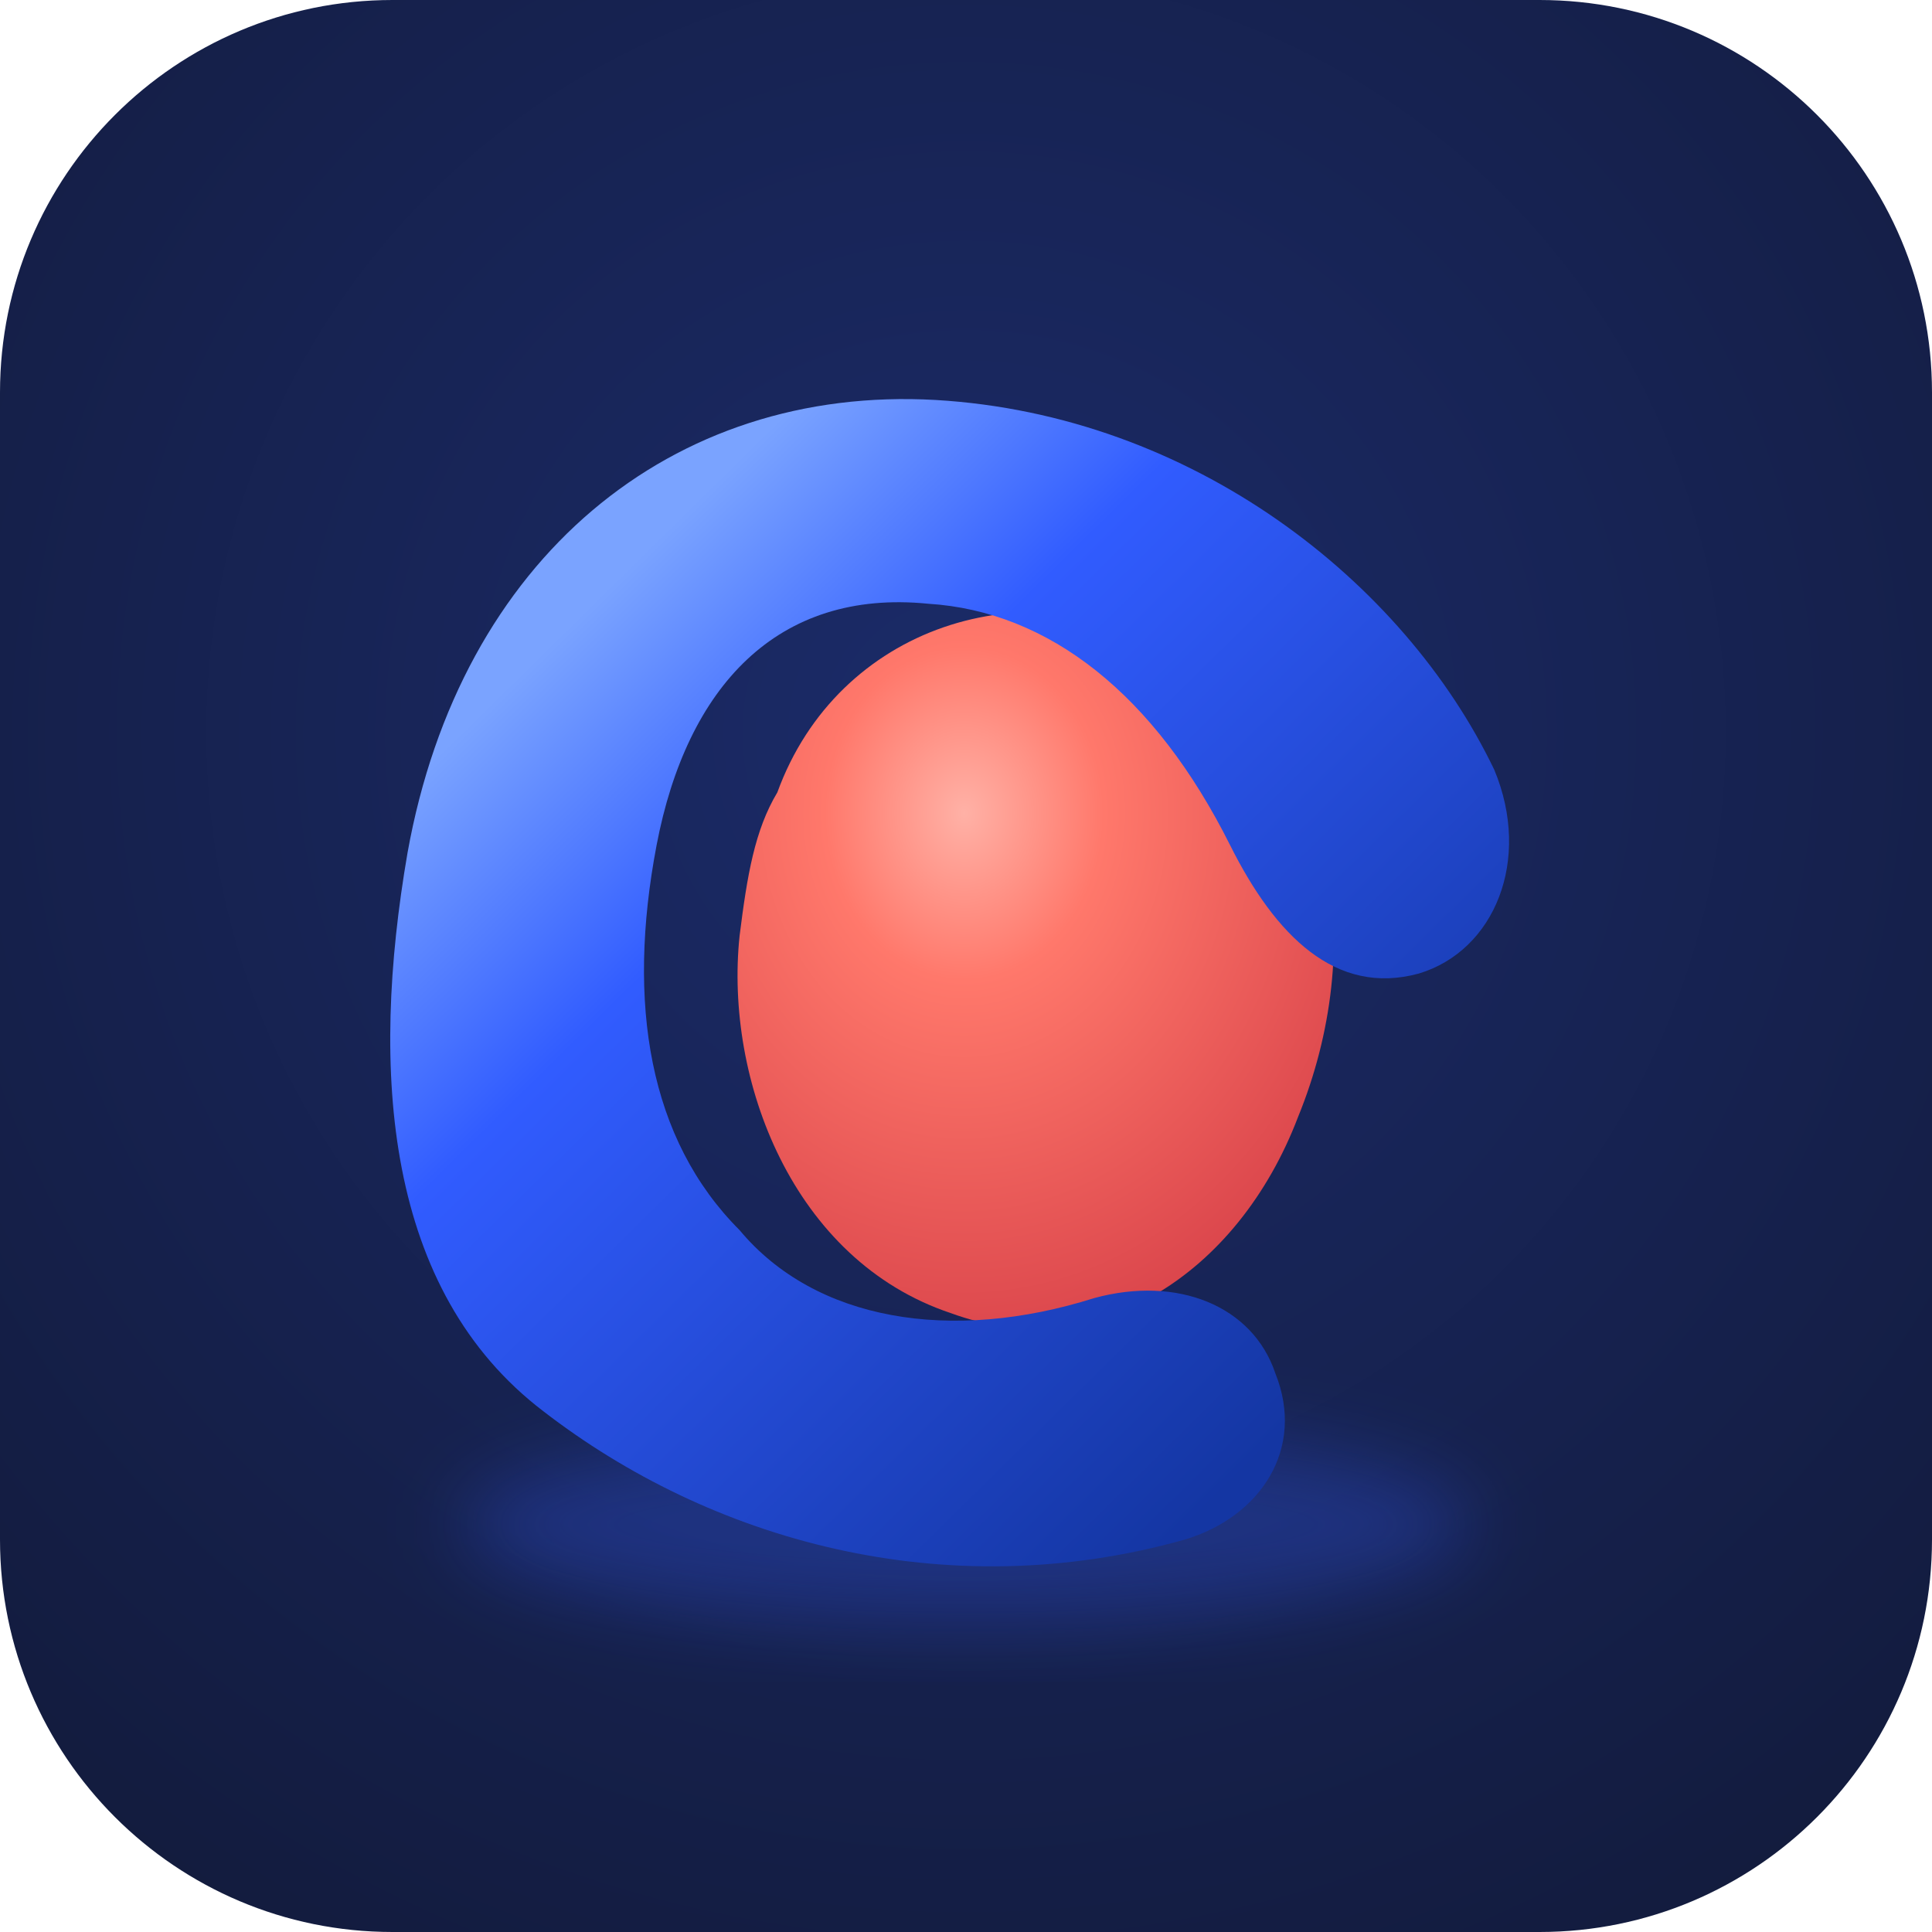
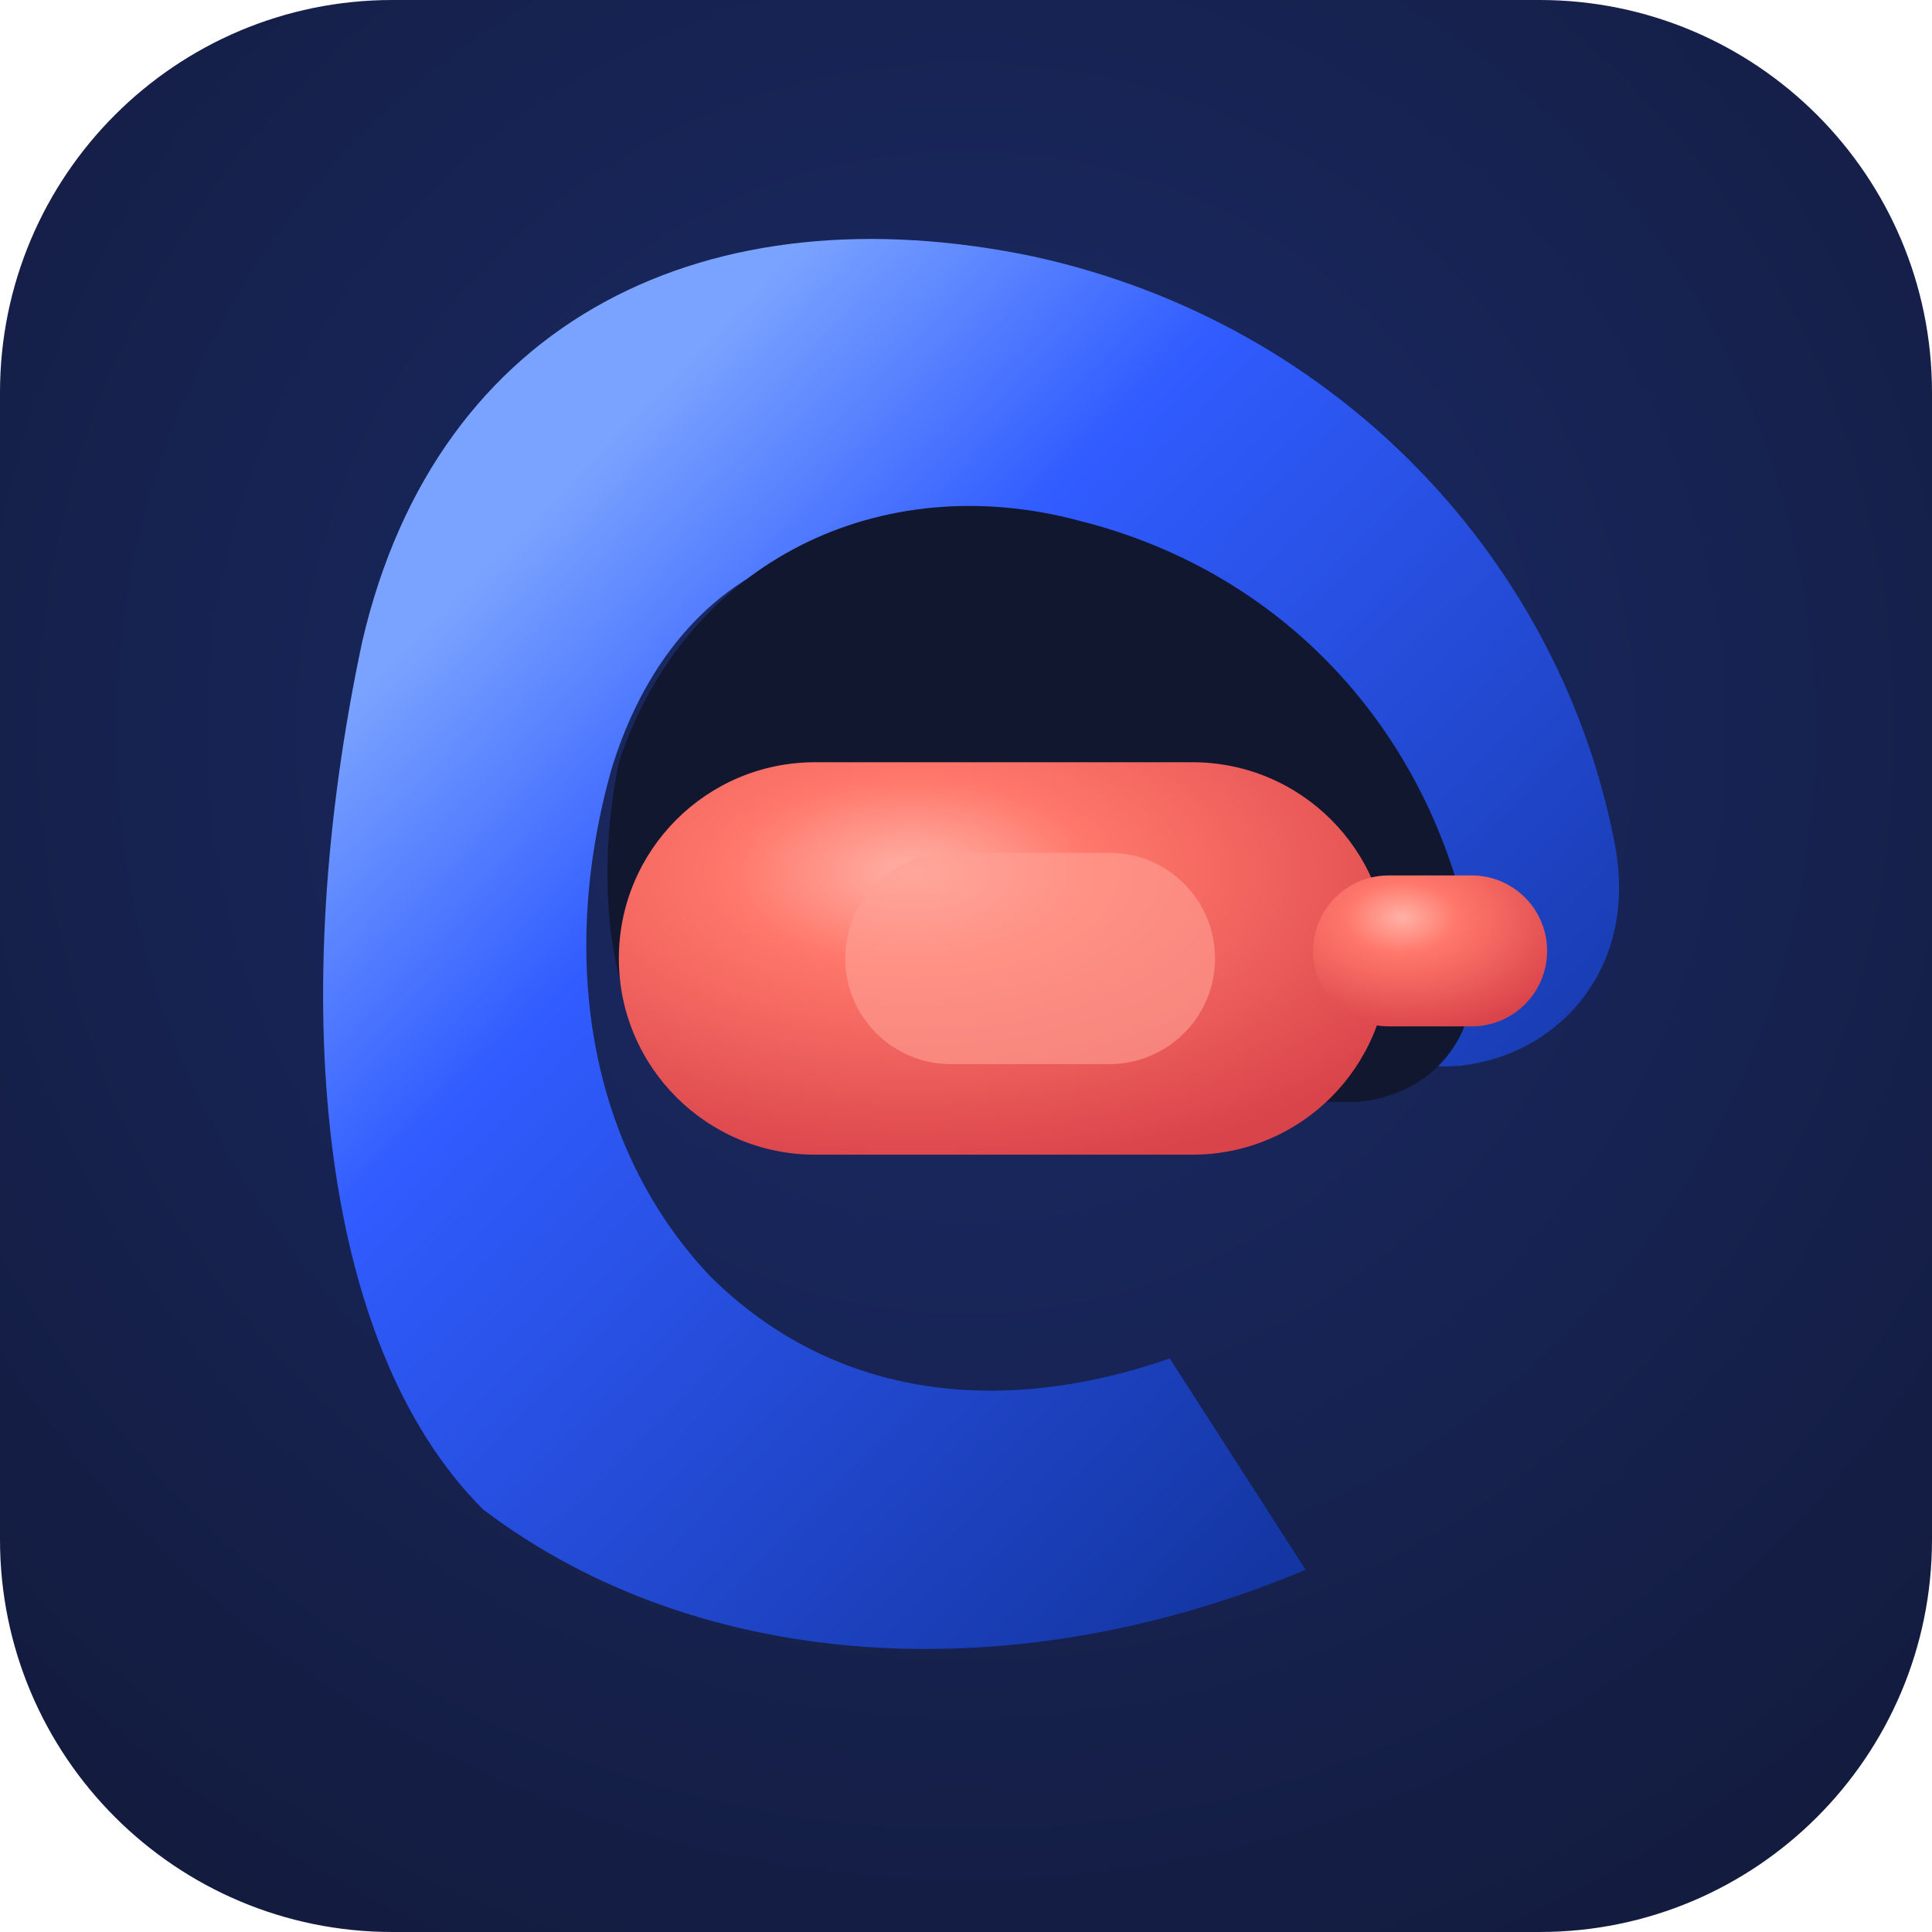
<svg xmlns="http://www.w3.org/2000/svg" viewBox="0 0 256 256" role="img" aria-labelledby="title desc">
  <defs>
    <radialGradient id="bg" cx="50%" cy="38%" r="78%">
      <stop offset="0" stop-color="#1B2B69" />
      <stop offset="1" stop-color="#121A3A" />
    </radialGradient>
    <linearGradient id="cobalt" x1="18%" y1="18%" x2="82%" y2="86%">
      <stop offset="0" stop-color="#7AA3FF" />
      <stop offset=".28" stop-color="#315CFF" />
      <stop offset="1" stop-color="#1436A3" />
    </linearGradient>
    <radialGradient id="coral" cx="38%" cy="28%" r="78%">
      <stop offset="0" stop-color="#FFB1A6" />
      <stop offset=".3" stop-color="#FF786B" />
      <stop offset="1" stop-color="#D9434A" />
    </radialGradient>
    <filter id="soft" x="-30%" y="-30%" width="160%" height="160%">
      <feGaussianBlur stdDeviation="5" />
    </filter>
  </defs>
  <rect width="256" height="256" rx="52" fill="url(#bg)" />
-   <ellipse cx="128" cy="202" rx="67" ry="13" fill="#315CFF" opacity=".28" filter="url(#soft)" />
-   <path fill="url(#coral)" d="M 103 105 C 111 83 136 75 156 86 C 178 99 181 126 172 148 C 164 169 145 181 126 174 C 105 167 96 143 98 124 C 99 116 100 110 103 105 Z" />
-   <path fill="url(#cobalt)" d="M 72 187 C 51 171 49 142 54 113 C 61 74 89 51 124 53 C 158 55 186 77 198 102 C 203 114 198 126 188 129 C 177 132 169 124 163 112 C 153 92 139 81 123 80 C 103 78 91 91 87 112 C 83 133 86 151 98 163 C 108 175 126 178 145 172 C 156 169 166 173 169 182 C 173 192 167 201 157 204 C 125 213 94 204 72 187 Z" />
+   <path fill="url(#cobalt)" d="M 64 200 C 42 178 38 132 48 85 C 58 42 94 25 137 34 C 178 43 207 75 214 112 C 217 128 207 139 195 141 C 184 143 177 135 173 123 C 166 97 150 79 130 73 C 106 67 88 79 81 102 C 74 127 78 152 94 169 C 110 185 132 188 155 180 L 173 208 C 135 224 93 222 64 200 Z" />
+   <path fill="#10172F" d="M 82 101 C 91 74 117 62 143 69 C 171 76 190 98 195 125 C 197 137 190 145 180 146 L 93 146 C 82 140 78 121 82 101 Z" />
+   <rect x="82" y="101" width="102" height="52" rx="26" fill="url(#coral)" />
+   <rect x="112" y="113" width="49" height="28" rx="14" fill="#FF9F94" opacity=".62" />
+   <rect x="174" y="116" width="31" height="20" rx="10" fill="url(#coral)" />
</svg>
